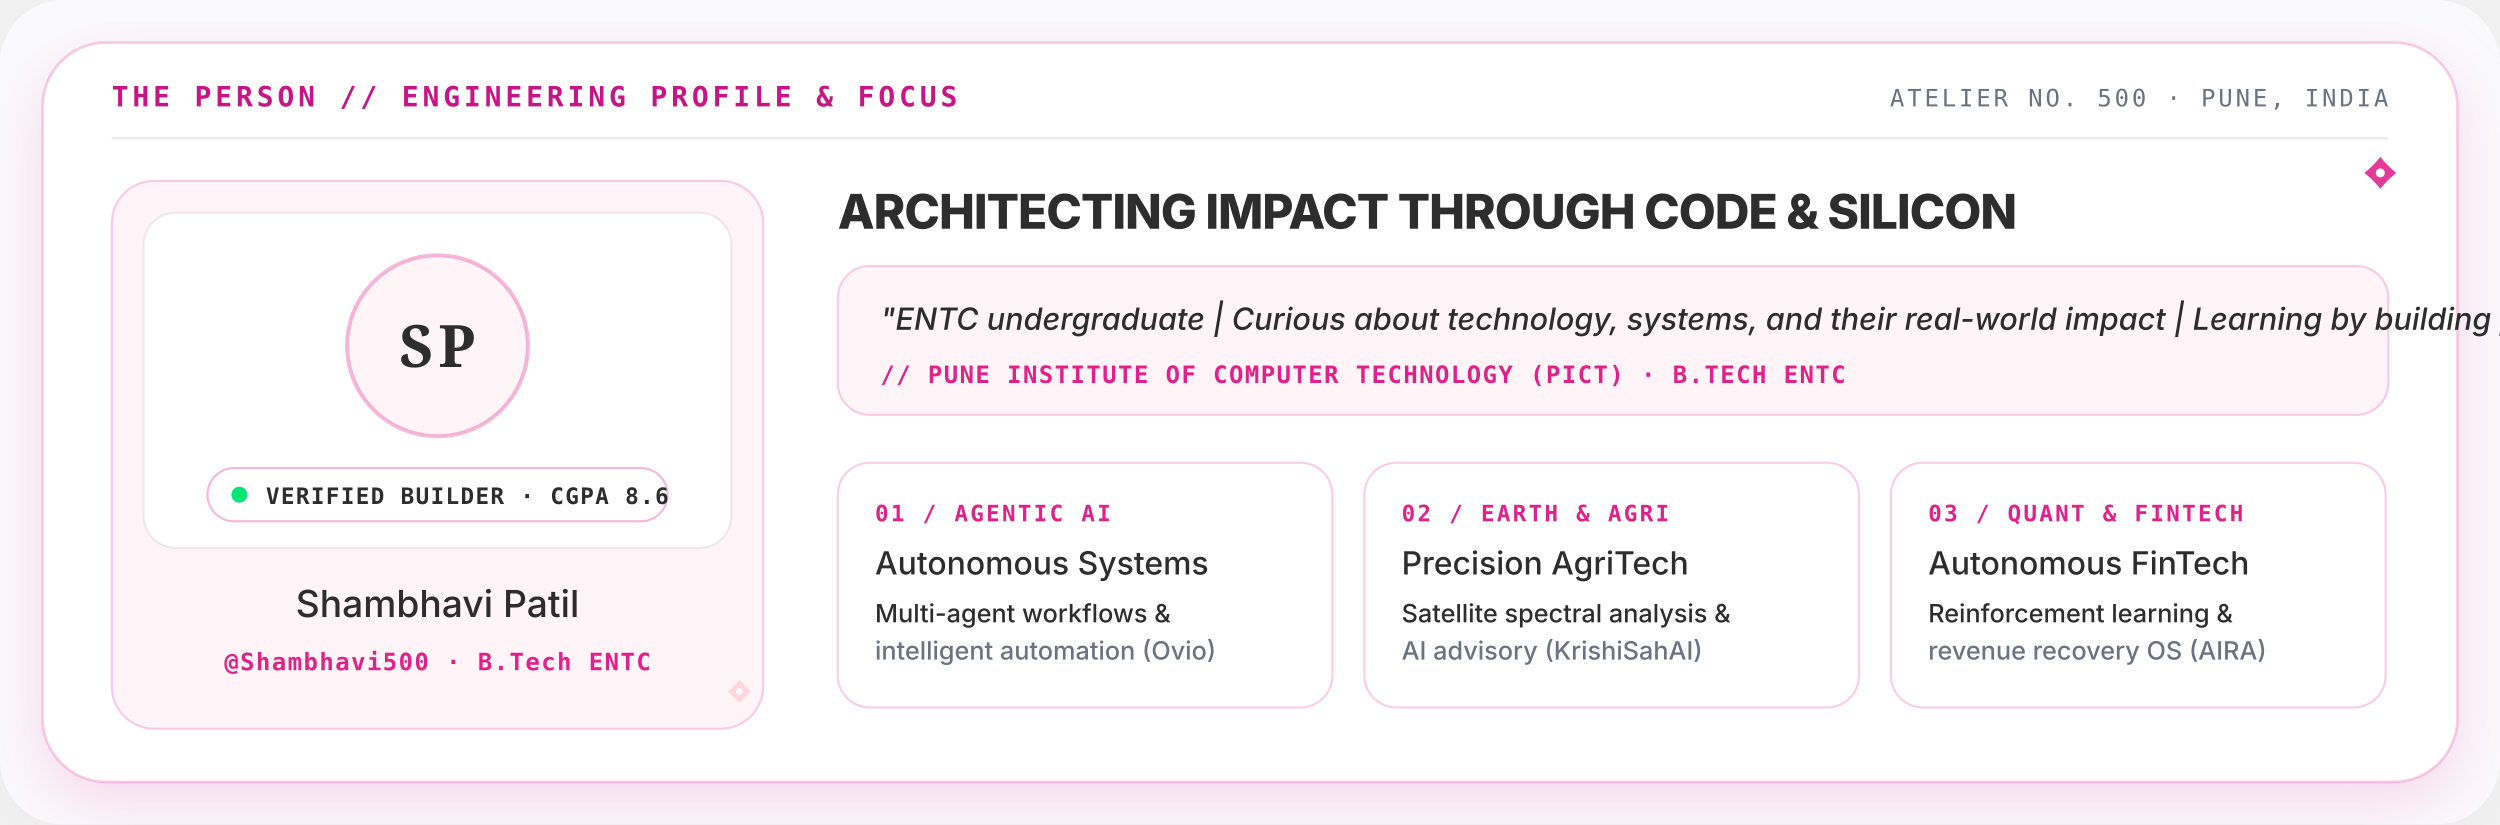
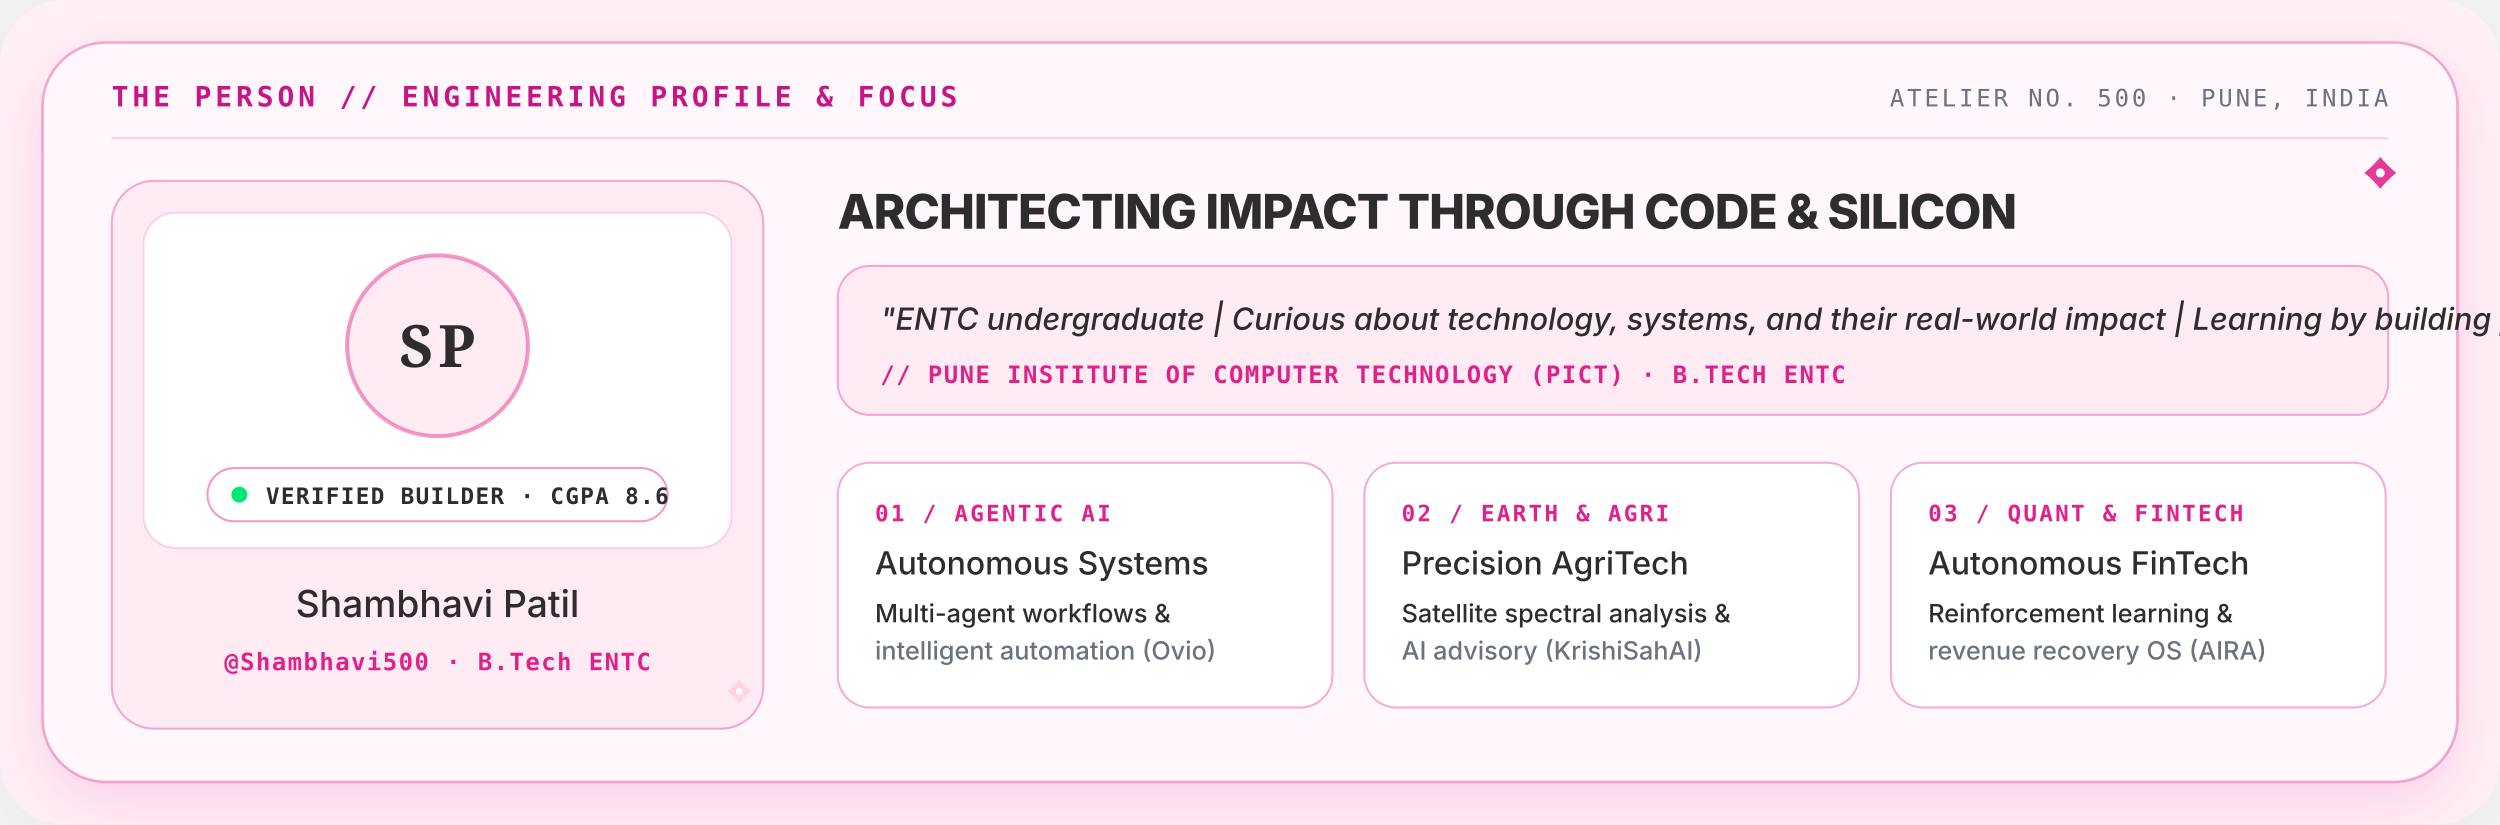
<svg xmlns="http://www.w3.org/2000/svg" viewBox="0 0 940 310" width="100%" height="310" fill="none">
  <defs>
    <style type="text/css">
        .display-title {
          font-family: 'Montserrat', 'Plus Jakarta Sans', 'Inter', -apple-system, BlinkMacSystemFont, 'Segoe UI', Roboto, sans-serif;
          font-weight: 800;
          letter-spacing: -0.02em;
        }
        .editorial-title {
          font-family: 'Cinzel', 'Playfair Display', 'Didot', Georgia, serif;
          font-weight: 700;
          letter-spacing: 0.08em;
        }
        .editorial-script {
          font-family: 'Pacifico', 'Cinzel', 'Playfair Display', 'Brush Script MT', cursive, sans-serif;
          letter-spacing: 0.02em;
        }
        .editorial-sans {
          font-family: 'Poppins', 'Inter', -apple-system, BlinkMacSystemFont, 'Segoe UI', Roboto, sans-serif;
          font-weight: 500;
        }
        .code-mono {
          font-family: 'JetBrains Mono', 'SF Mono', 'Fira Code', Menlo, Consolas, monospace;
        }
        
        /* Subtle Shimmer &amp; Pulse Keyframes */
        @keyframes subtlePulse {
          0%, 100% { opacity: 0.85; }
          50% { opacity: 1; }
        }
        @keyframes glint {
          0%, 100% { transform: scale(0.95); opacity: 0.7; }
          50% { transform: scale(1.08); opacity: 1; }
        }
        
        .pulse-anim {
          animation: subtlePulse 3s ease-in-out infinite;
        }
        .glint-anim {
          animation: glint 3.5s ease-in-out infinite;
          transform-origin: center;
        }
      </style>
    <linearGradient id="ident_barbieGrad" x1="0%" y1="0%" x2="100%" y2="0%">
      <stop offset="0%" stop-color="#FF2D87" />
      <stop offset="50%" stop-color="#E0218A" />
      <stop offset="100%" stop-color="#C71585" />
    </linearGradient>
+     <linearGradient id="ident_canvasPinkGrad" x1="0%" y1="0%" x2="100%" y2="100%">
+       <stop offset="0%" stop-color="#FFF0F6" />
+       <stop offset="50%" stop-color="#FFE4F0" />
+       <stop offset="100%" stop-color="#FFD6EA" />
+     </linearGradient>
    <linearGradient id="ident_blushGrad" x1="0%" y1="0%" x2="100%" y2="100%">
-       <stop offset="0%" stop-color="#FFFFFF" />
-       <stop offset="60%" stop-color="#FFF0F5" />
+       <stop offset="0%" stop-color="#FFF5FA" />
+       <stop offset="50%" stop-color="#FFEBF3" />
      <stop offset="100%" stop-color="#FFD1DC" />
    </linearGradient>
    <linearGradient id="ident_cyanGrad" x1="0%" y1="0%" x2="100%" y2="0%">
      <stop offset="0%" stop-color="#00B4D8" />
      <stop offset="100%" stop-color="#0077B6" />
    </linearGradient>
    <linearGradient id="ident_cardGlass" x1="0%" y1="0%" x2="0%" y2="100%">
-       <stop offset="0%" stop-color="#FFFFFF" stop-opacity="0.98" />
-       <stop offset="100%" stop-color="#FFF8FA" stop-opacity="0.95" />
+       <stop offset="0%" stop-color="#FFF8FA" stop-opacity="0.98" />
+       <stop offset="100%" stop-color="#FFE8F2" stop-opacity="0.96" />
    </linearGradient>
    <linearGradient id="ident_borderGrad" x1="0%" y1="0%" x2="100%" y2="100%">
-       <stop offset="0%" stop-color="#E0218A" stop-opacity="0.40" />
-       <stop offset="45%" stop-color="#FFD1DC" stop-opacity="0.25" />
-       <stop offset="75%" stop-color="#00B4D8" stop-opacity="0.20" />
-       <stop offset="100%" stop-color="#C71585" stop-opacity="0.35" />
+       <stop offset="0%" stop-color="#E0218A" stop-opacity="0.55" />
+       <stop offset="45%" stop-color="#FFD1DC" stop-opacity="0.40" />
+       <stop offset="75%" stop-color="#00B4D8" stop-opacity="0.30" />
+       <stop offset="100%" stop-color="#C71585" stop-opacity="0.50" />
    </linearGradient>
    <linearGradient id="ident_goldGrad" x1="0%" y1="0%" x2="100%" y2="100%">
      <stop offset="0%" stop-color="#FDE68A" />
      <stop offset="50%" stop-color="#F59E0B" />
      <stop offset="100%" stop-color="#D97706" />
    </linearGradient>
    <radialGradient id="ident_radialAura" cx="85%" cy="15%" r="75%">
-       <stop offset="0%" stop-color="#E0218A" stop-opacity="0.12" />
-       <stop offset="35%" stop-color="#FFD1DC" stop-opacity="0.08" />
-       <stop offset="70%" stop-color="#00B4D8" stop-opacity="0.03" />
-       <stop offset="100%" stop-color="#FAFAFC" stop-opacity="0" />
+       <stop offset="0%" stop-color="#E0218A" stop-opacity="0.18" />
+       <stop offset="35%" stop-color="#FFD1DC" stop-opacity="0.12" />
+       <stop offset="70%" stop-color="#00B4D8" stop-opacity="0.04" />
+       <stop offset="100%" stop-color="#FFF0F6" stop-opacity="0" />
    </radialGradient>
    <filter id="ident_cardShadow" x="-10%" y="-10%" width="120%" height="125%">
      <feDropShadow dx="0" dy="8" stdDeviation="12" flood-color="#E0218A" flood-opacity="0.14" />
    </filter>
    <filter id="ident_pinkGlow" x="-20%" y="-20%" width="140%" height="140%">
      <feGaussianBlur stdDeviation="4" result="blur" />
      <feComposite in="SourceGraphic" in2="blur" operator="over" />
    </filter>
  </defs>
-   <rect width="940" height="310" rx="24" fill="#FAFAFC" />
-   <rect x="16" y="16" width="908" height="278" rx="24" fill="#FFFFFF" stroke="rgba(224, 33, 138, 0.22)" stroke-width="1" filter="url(#ident_cardShadow)" />
+   <rect width="940" height="310" rx="24" fill="#FFF0F6" />
+   <rect x="16" y="16" width="908" height="278" rx="24" fill="#FFF7FB" stroke="rgba(224, 33, 138, 0.35)" stroke-width="1" filter="url(#ident_cardShadow)" />
  <g transform="translate(42, 40)">
    <text x="0" y="0" class="code-mono" font-size="10.5" font-weight="700" fill="#C71585" letter-spacing="0.14em">
        THE PERSON // ENGINEERING PROFILE &amp; FOCUS
      </text>
  </g>
  <g transform="translate(898, 40)">
    <text x="0" y="0" text-anchor="end" class="code-mono" font-size="9" fill="#6B7280" letter-spacing="0.12em">
        ATELIER NO. 500 · PUNE, INDIA
      </text>
  </g>
-   <line x1="42" y1="52" x2="898" y2="52" stroke="rgba(17, 17, 22, 0.08)" stroke-width="1" />
+   <line x1="42" y1="52" x2="898" y2="52" stroke="rgba(224, 33, 138, 0.16)" stroke-width="1" />
  <g transform="translate(42, 68)">
-     <rect x="0" y="0" width="245" height="206" rx="16" fill="#FFF5F8" stroke="rgba(224, 33, 138, 0.22)" stroke-width="0.8" />
-     <rect x="12" y="12" width="221" height="126" rx="12" fill="#FFFFFF" stroke="rgba(17, 17, 22, 0.08)" stroke-width="0.8" />
-     <circle cx="122.5" cy="62" r="34" fill="#FFF5F8" stroke="rgba(224, 33, 138, 0.32)" stroke-width="1.5" />
+     <rect x="0" y="0" width="245" height="206" rx="16" fill="#FFEBF3" stroke="rgba(224, 33, 138, 0.35)" stroke-width="0.8" />
+     <rect x="12" y="12" width="221" height="126" rx="12" fill="#FFFFFF" stroke="rgba(224, 33, 138, 0.16)" stroke-width="0.8" />
+     <circle cx="122.5" cy="62" r="34" fill="#FFEBF3" stroke="rgba(224, 33, 138, 0.45)" stroke-width="1.5" />
    <text x="122.5" y="70" text-anchor="middle" class="editorial-title" font-size="22" font-weight="800" fill="#2D2D2D">
        SP
      </text>
-     <rect x="36" y="108" width="173" height="20" rx="10" fill="#FFFFFF" stroke="rgba(224, 33, 138, 0.32)" stroke-width="0.8" />
+     <rect x="36" y="108" width="173" height="20" rx="10" fill="#FFFFFF" stroke="rgba(224, 33, 138, 0.45)" stroke-width="0.8" />
    <circle cx="48" cy="118" r="3" fill="#00E676" />
    <text x="58" y="121.5" class="code-mono" font-size="8.5" font-weight="700" fill="#2D2D2D" letter-spacing="0.06em">
        VERIFIED BUILDER · CGPA 8.6
      </text>
    <text x="122.5" y="164" text-anchor="middle" class="editorial-sans" font-size="14" font-weight="800" fill="#2D2D2D">
        Shambhavi Patil
      </text>
    <text x="122.5" y="184" text-anchor="middle" class="code-mono" font-size="9" font-weight="600" fill="#E0218A" letter-spacing="0.06em">
        @Shambhavi500 · B.Tech ENTC
      </text>
  </g>
  <g transform="translate(315, 68)">
    <text x="0" y="18" class="display-title" font-size="18" font-weight="800" fill="#2D2D2D">
        ARCHITECTING IMPACT THROUGH CODE &amp; SILICON
      </text>
    <g transform="translate(0, 32)">
-       <rect x="0" y="0" width="583" height="56" rx="12" fill="#FFF5F8" stroke="rgba(224, 33, 138, 0.22)" stroke-width="0.8" />
+       <rect x="0" y="0" width="583" height="56" rx="12" fill="#FFEBF3" stroke="rgba(224, 33, 138, 0.35)" stroke-width="0.8" />
      <line x1="0" y1="0" x2="0" y2="56" stroke="url(#ident_barbieGrad)" stroke-width="4" />
      <text x="16" y="24" class="editorial-sans" font-size="11.5" fill="#2D2D2D" font-style="italic">
          "ENTC undergraduate | Curious about technology, systems, and their real-world impact | Learning by building projects"
        </text>
      <text x="16" y="44" class="code-mono" font-size="9" fill="#E0218A" font-weight="700" letter-spacing="0.06em">
          // PUNE INSTITUTE OF COMPUTER TECHNOLOGY (PICT) · B.TECH ENTC
        </text>
    </g>
    <g transform="translate(0, 106)">
      <g transform="translate(0, 0)">
-         <rect x="0" y="0" width="186" height="92" rx="12" fill="#FFFFFF" stroke="rgba(224, 33, 138, 0.22)" stroke-width="0.8" />
+         <rect x="0" y="0" width="186" height="92" rx="12" fill="#FFFFFF" stroke="rgba(224, 33, 138, 0.35)" stroke-width="0.8" />
        <text x="14" y="22" class="code-mono" font-size="8.5" font-weight="700" fill="#E0218A" letter-spacing="0.1em">
            01 / AGENTIC AI
          </text>
        <text x="14" y="42" class="editorial-sans" font-size="12" font-weight="700" fill="#2D2D2D">
            Autonomous Systems
          </text>
        <text x="14" y="60" class="editorial-sans" font-size="9.5" fill="#2D2D2D">
            Multi-agent workflows &amp;
          </text>
        <text x="14" y="74" class="editorial-sans" font-size="9.5" fill="#6B7280">
            intelligent automation (Ovio)
          </text>
      </g>
      <g transform="translate(198, 0)">
-         <rect x="0" y="0" width="186" height="92" rx="12" fill="#FFFFFF" stroke="rgba(224, 33, 138, 0.22)" stroke-width="0.8" />
+         <rect x="0" y="0" width="186" height="92" rx="12" fill="#FFFFFF" stroke="rgba(224, 33, 138, 0.35)" stroke-width="0.8" />
        <text x="14" y="22" class="code-mono" font-size="8.5" font-weight="700" fill="#E0218A" letter-spacing="0.1em">
            02 / EARTH &amp; AGRI
          </text>
        <text x="14" y="42" class="editorial-sans" font-size="12" font-weight="700" fill="#2D2D2D">
            Precision AgriTech
          </text>
        <text x="14" y="60" class="editorial-sans" font-size="9.5" fill="#2D2D2D">
            Satellite spectral analysis &amp;
          </text>
        <text x="14" y="74" class="editorial-sans" font-size="9.5" fill="#6B7280">
            AI advisory (KrishiSahAI)
          </text>
      </g>
      <g transform="translate(396, 0)">
-         <rect x="0" y="0" width="186" height="92" rx="12" fill="#FFFFFF" stroke="rgba(224, 33, 138, 0.22)" stroke-width="0.8" />
+         <rect x="0" y="0" width="186" height="92" rx="12" fill="#FFFFFF" stroke="rgba(224, 33, 138, 0.35)" stroke-width="0.8" />
        <text x="14" y="22" class="code-mono" font-size="8.5" font-weight="700" fill="#E0218A" letter-spacing="0.1em">
            03 / QUANT &amp; FINTECH
          </text>
        <text x="14" y="42" class="editorial-sans" font-size="12" font-weight="700" fill="#2D2D2D">
            Autonomous FinTech
          </text>
        <text x="14" y="60" class="editorial-sans" font-size="9.5" fill="#2D2D2D">
            Reinforcement learning &amp;
          </text>
        <text x="14" y="74" class="editorial-sans" font-size="9.5" fill="#6B7280">
            revenue recovery OS (AIRA)
          </text>
      </g>
    </g>
  </g>
  <g class="glint-anim" style="transform-origin: 895px 65px;">
    <path d="         M 895 59         Q 897.64 62.36 901 65         Q 897.64 67.64 895 71         Q 892.36 67.64 889 65         Q 892.36 62.36 895 59         Z" fill="#E0218A" opacity="0.88" />
    <circle cx="895" cy="65" r="1.68" fill="#FFFFFF" />
  </g>
  <g class="glint-anim" style="transform-origin: 278px 260px;">
    <path d="         M 278 255.5         Q 279.98 258.02 282.5 260         Q 279.98 261.98 278 264.5         Q 276.02 261.98 273.5 260         Q 276.02 258.02 278 255.5         Z" fill="#FFD1DC" opacity="0.88" />
    <circle cx="278" cy="260" r="1.26" fill="#FFFFFF" />
  </g>
</svg>
